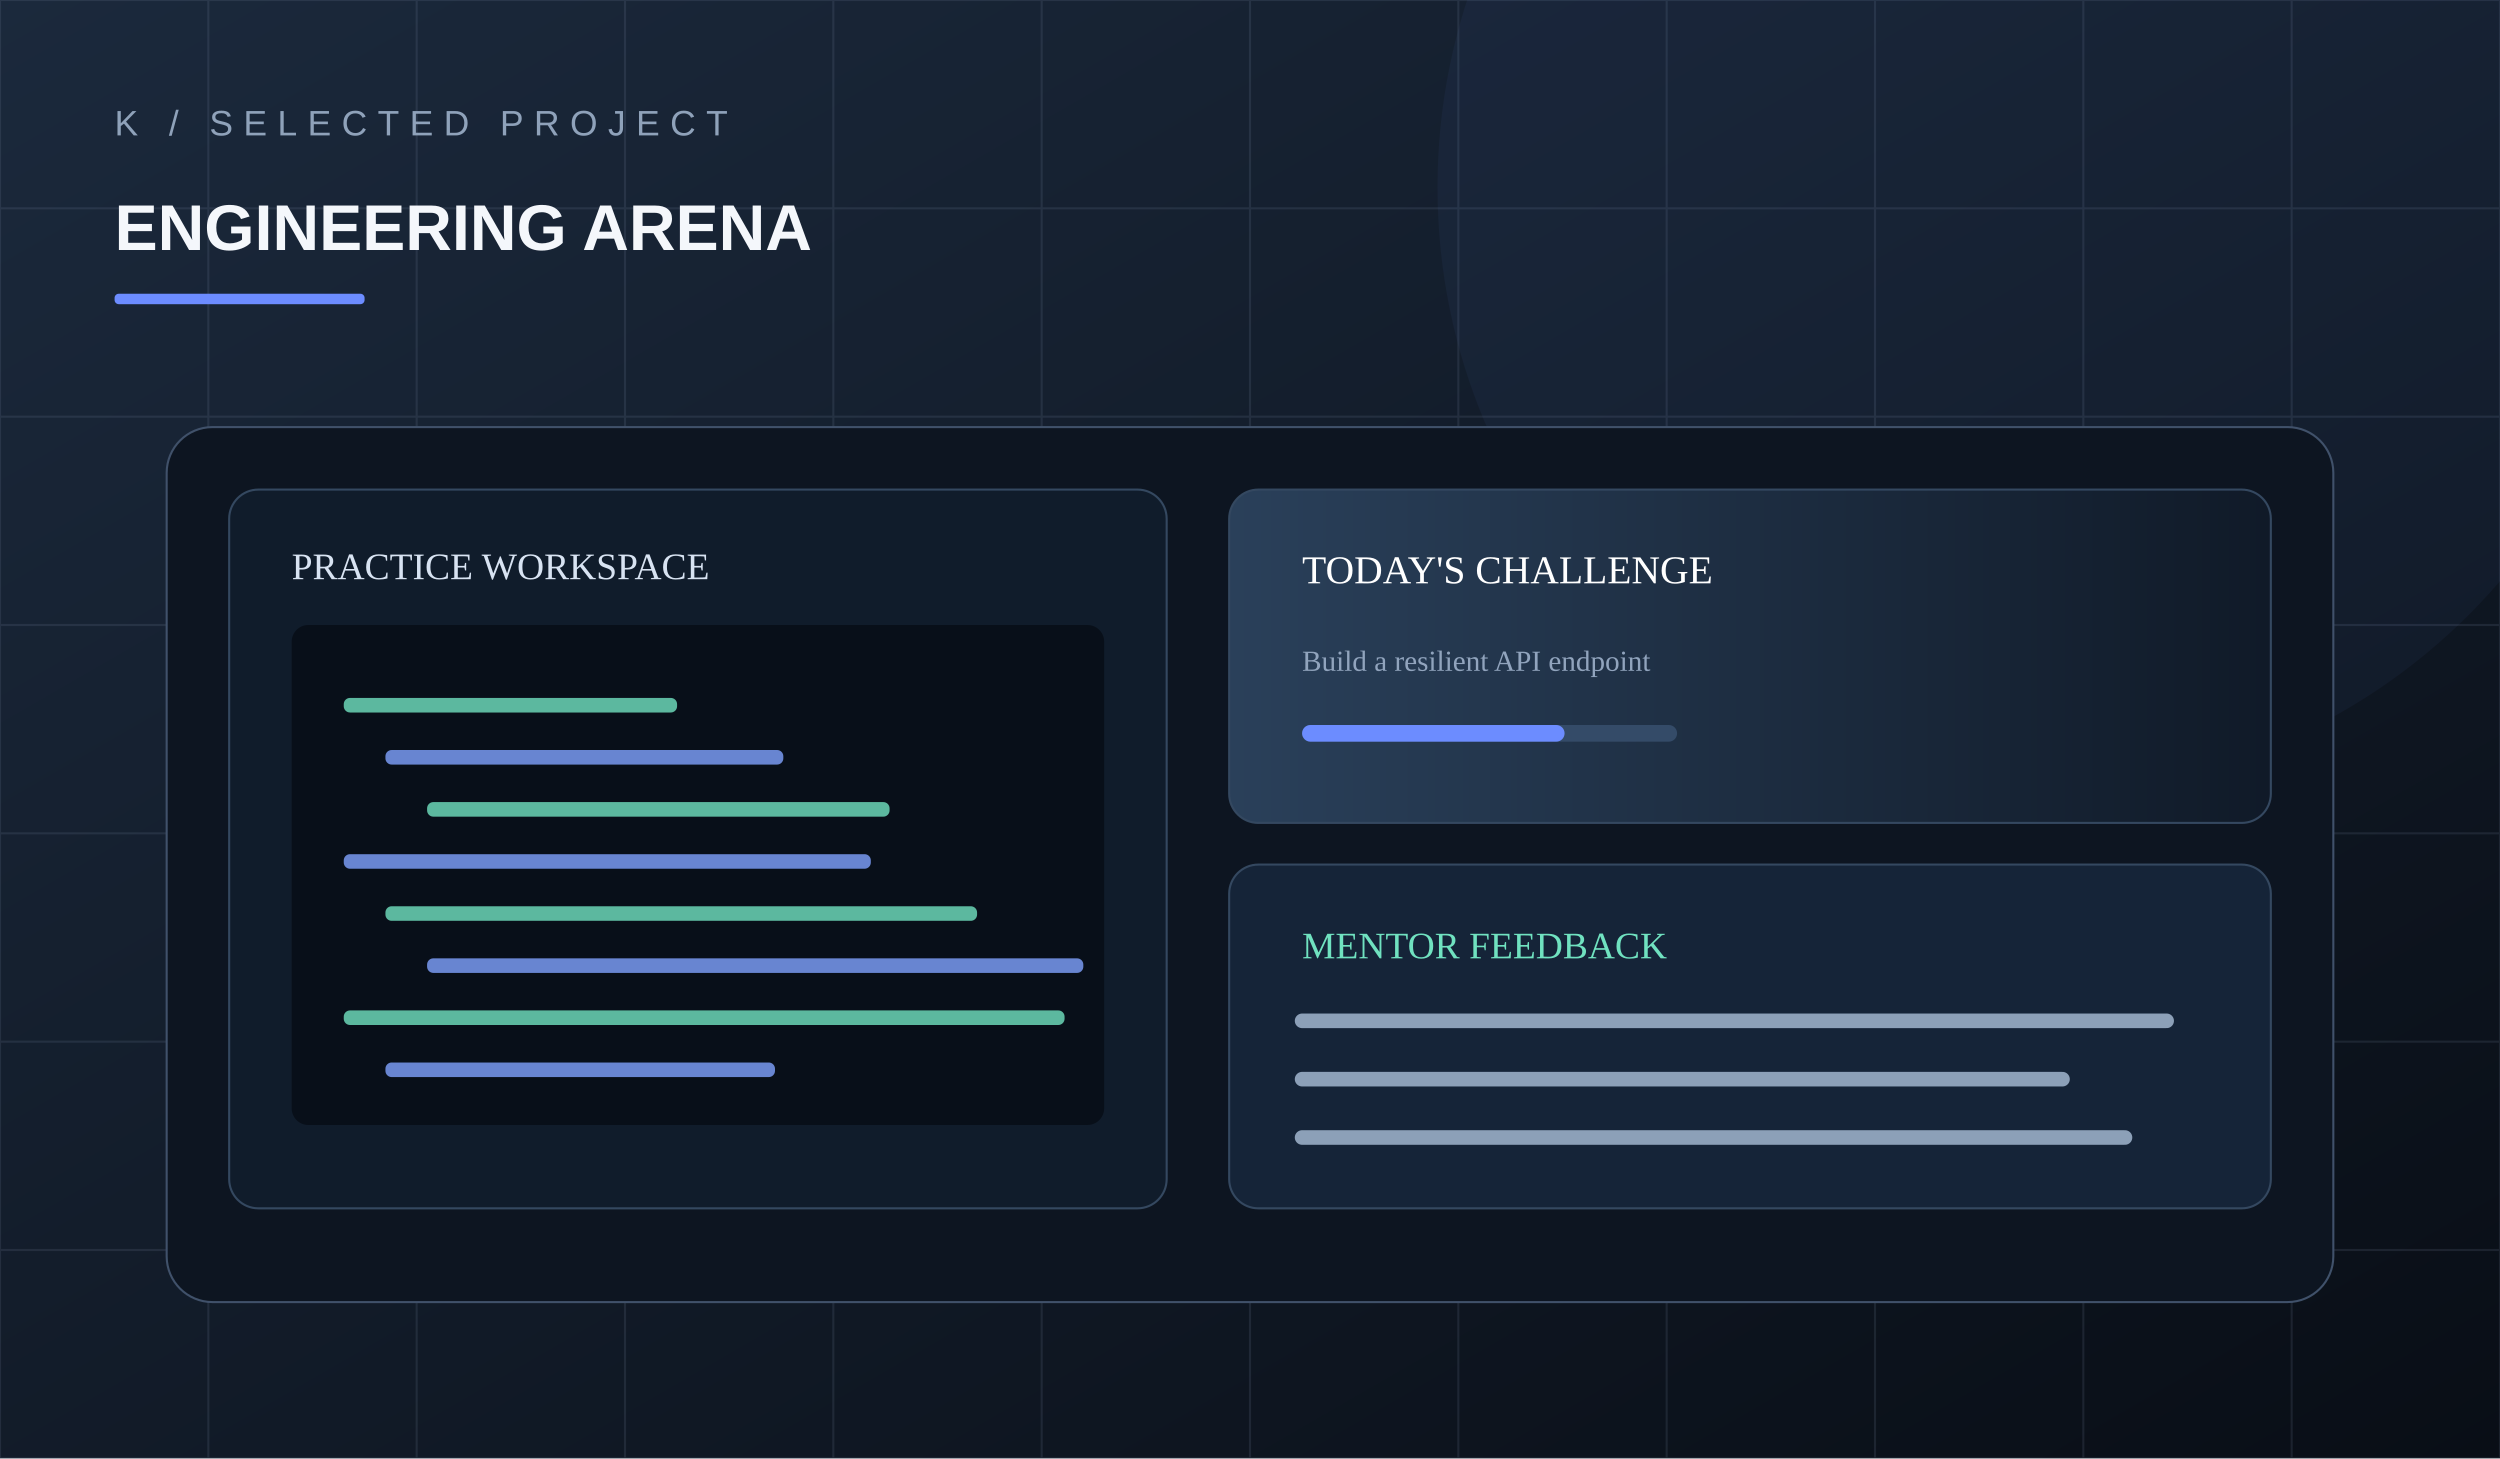
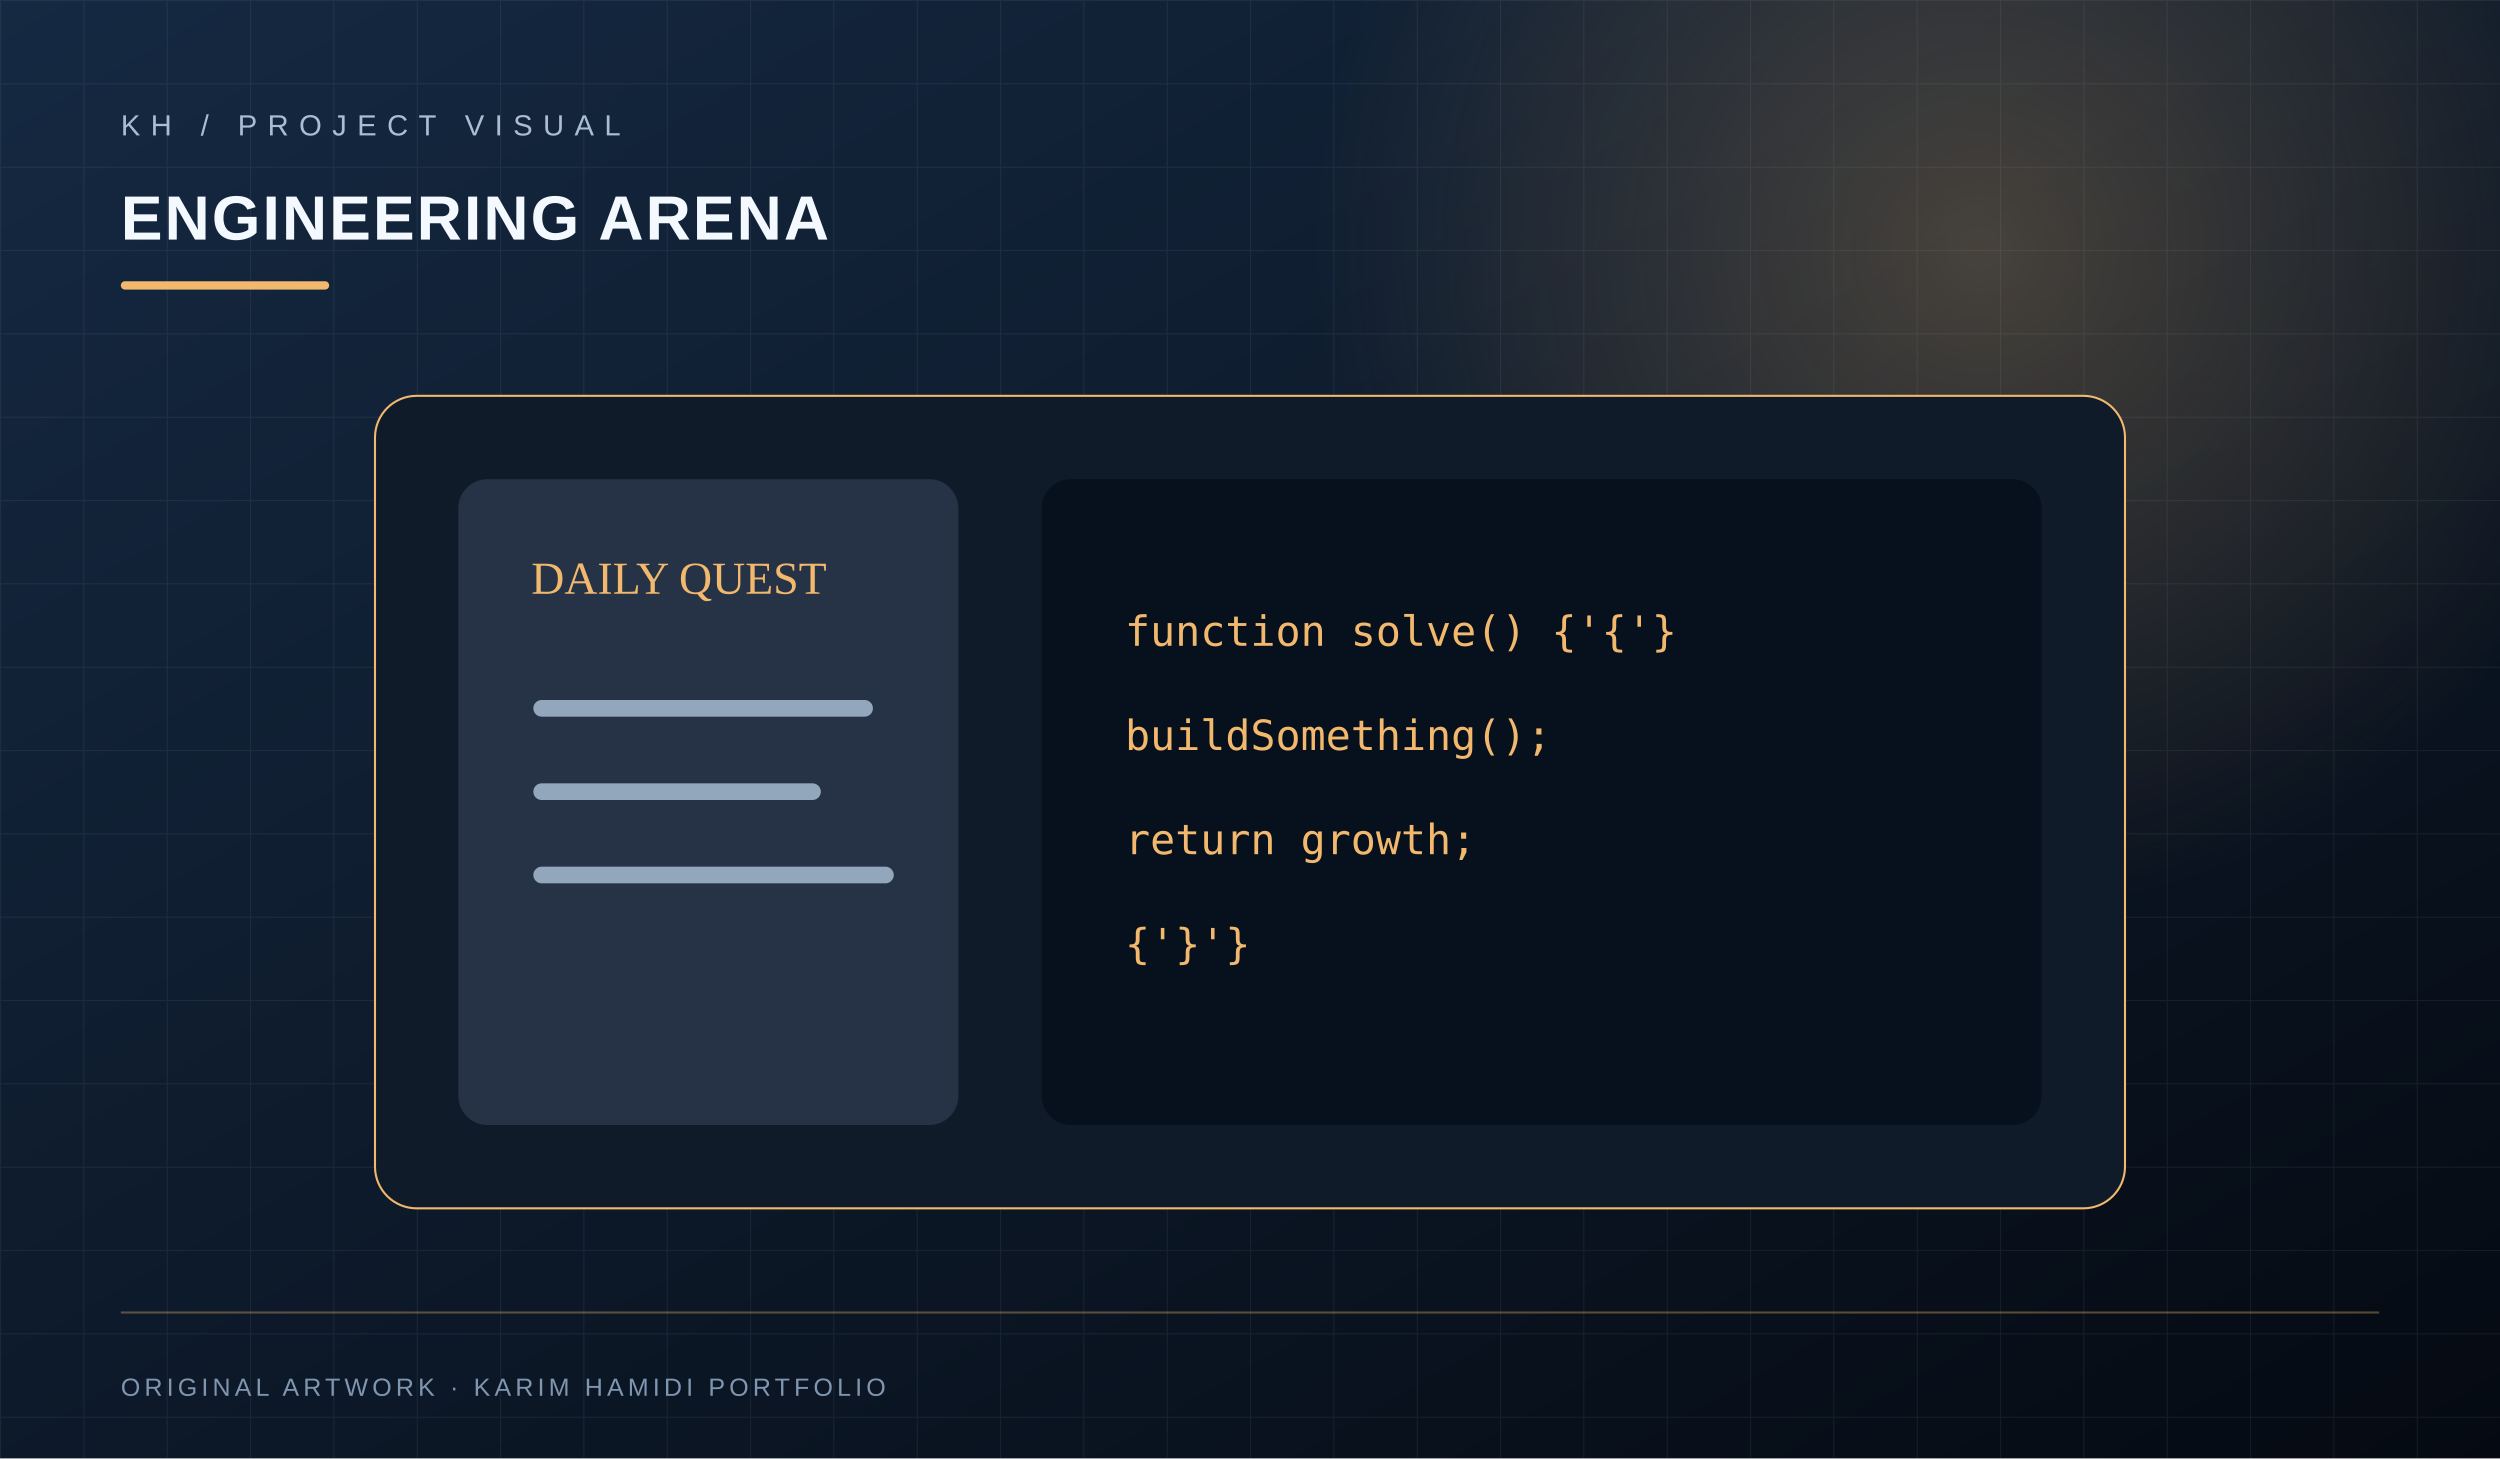
<svg xmlns="http://www.w3.org/2000/svg" width="1200" height="700" viewBox="0 0 1200 700">
  <defs>
-     <linearGradient id="b" x1="0" y1="0" x2="1" y2="1">
-       <stop stop-color="#1b293c" />
-       <stop offset="1" stop-color="#090e16" />
+     <linearGradient id="b" x2="1" y2="1">
+       <stop stop-color="#152942" />
+       <stop offset="1" stop-color="#050a12" />
    </linearGradient>
-     <linearGradient id="p">
-       <stop stop-color="#2a405a" />
-       <stop offset="1" stop-color="#101a28" />
-     </linearGradient>
-     <filter id="g">
-       <feGaussianBlur stdDeviation="7" result="x" />
-       <feMerge>
-         <feMergeNode in="x" />
-         <feMergeNode in="SourceGraphic" />
-       </feMerge>
-     </filter>
+     <pattern id="g" width="40" height="40" patternUnits="userSpaceOnUse">
+       <path d="M40 0H0V40" fill="none" stroke="#9bb4d0" stroke-opacity=".09" />
+     </pattern>
+     <radialGradient id="a">
+       <stop stop-color="#f2b86d" stop-opacity=".25" />
+       <stop offset="1" stop-color="#f2b86d" stop-opacity="0" />
+     </radialGradient>
  </defs>
  <rect width="1200" height="700" fill="url(#b)" />
-   <g opacity=".13" stroke="#91a5c0">
-     <path d="M0 0V700" />
-     <path d="M100 0V700" />
-     <path d="M200 0V700" />
-     <path d="M300 0V700" />
-     <path d="M400 0V700" />
-     <path d="M500 0V700" />
-     <path d="M600 0V700" />
-     <path d="M700 0V700" />
-     <path d="M800 0V700" />
-     <path d="M900 0V700" />
-     <path d="M1000 0V700" />
-     <path d="M1100 0V700" />
-     <path d="M1200 0V700" />
-     <path d="M0 0H1200" />
-     <path d="M0 100H1200" />
-     <path d="M0 200H1200" />
-     <path d="M0 300H1200" />
-     <path d="M0 400H1200" />
-     <path d="M0 500H1200" />
-     <path d="M0 600H1200" />
-     <path d="M0 700H1200" />
+   <rect width="1200" height="700" fill="url(#g)" />
+   <circle cx="950" cy="120" r="320" fill="url(#a)" />
+   <text x="58" y="65" fill="#a9bdd4" font-family="Arial" font-size="14" letter-spacing="5">KH / PROJECT VISUAL</text>
+   <text x="58" y="115" fill="#f4f8ff" font-family="Arial" font-size="30" font-weight="700" letter-spacing="1">ENGINEERING ARENA</text>
+   <rect x="58" y="135" width="100" height="4" rx="2" fill="#f2b86d" />
+   <rect x="180" y="190" width="840" height="390" rx="20" fill="#101b2a" stroke="#f2b86d" />
+   <rect x="220" y="230" width="240" height="310" rx="14" fill="#263346" />
+   <text x="255" y="285" fill="#f2b86d" font-size="22">DAILY QUEST</text>
+   <path d="M260 340h155M260 380h130M260 420h165" stroke="#93a7bc" stroke-width="8" stroke-linecap="round" />
+   <rect x="500" y="230" width="480" height="310" rx="14" fill="#07101d" />
+   <g fill="#f2b86d" font-family="monospace" font-size="20">
+     <text x="540" y="310">function solve() {'{'}</text>
+     <text x="540" y="360">  buildSomething();</text>
+     <text x="540" y="410">  return growth;</text>
+     <text x="540" y="460">{'}'}</text>
  </g>
-   <circle cx="980" cy="90" r="290" fill="#6c8cff" opacity=".05" />
-   <text x="55" y="65" fill="#8fa2ba" font-family="Arial" font-size="17" letter-spacing="5">K / SELECTED PROJECT</text>
-   <text x="55" y="120" fill="#f4f7fb" font-family="Arial" font-size="31" font-weight="700">ENGINEERING ARENA</text>
-   <rect x="55" y="141" width="120" height="5" rx="2" fill="#6c8cff" />
-   <rect x="80" y="205" width="1040" height="420" rx="22" fill="#0d1521" stroke="#40516a" />
-   <rect x="110" y="235" width="450" height="345" rx="14" fill="#101c2b" stroke="#344860" />
-   <text x="140" y="278" fill="#d8e3f2" font-size="18">PRACTICE WORKSPACE</text>
-   <rect x="140" y="300" width="390" height="240" rx="8" fill="#080f19" />
-   <rect x="165" y="335" width="160" height="7" rx="3" fill="#70e2c0" opacity=".8" />
-   <rect x="185" y="360" width="191" height="7" rx="3" fill="#7fa2ff" opacity=".8" />
-   <rect x="205" y="385" width="222" height="7" rx="3" fill="#70e2c0" opacity=".8" />
-   <rect x="165" y="410" width="253" height="7" rx="3" fill="#7fa2ff" opacity=".8" />
-   <rect x="185" y="435" width="284" height="7" rx="3" fill="#70e2c0" opacity=".8" />
-   <rect x="205" y="460" width="315" height="7" rx="3" fill="#7fa2ff" opacity=".8" />
-   <rect x="165" y="485" width="346" height="7" rx="3" fill="#70e2c0" opacity=".8" />
-   <rect x="185" y="510" width="187" height="7" rx="3" fill="#7fa2ff" opacity=".8" />
-   <rect x="590" y="235" width="500" height="160" rx="14" fill="url(#p)" stroke="#344860" />
-   <text x="625" y="280" fill="#fff" font-size="19">TODAY'S CHALLENGE</text>
-   <text x="625" y="322" fill="#91a4bd" font-size="14">Build a resilient API endpoint</text>
-   <rect x="625" y="348" width="180" height="8" rx="4" fill="#344b68" />
-   <rect x="625" y="348" width="126" height="8" rx="4" fill="#6c8cff" />
-   <rect x="590" y="415" width="500" height="165" rx="14" fill="#152438" stroke="#344860" />
-   <text x="625" y="460" fill="#70e2c0" font-size="18">MENTOR FEEDBACK</text>
-   <path d="M625 490H1040M625 518H990M625 546H1020" stroke="#8ca0b8" stroke-width="7" stroke-linecap="round" />
+   <path d="M58 630H1142" stroke="#f2b86d" stroke-opacity=".35" />
+   <text x="58" y="670" fill="#8096b0" font-family="Arial" font-size="12" letter-spacing="2">ORIGINAL ARTWORK · KARIM HAMIDI PORTFOLIO</text>
</svg>
